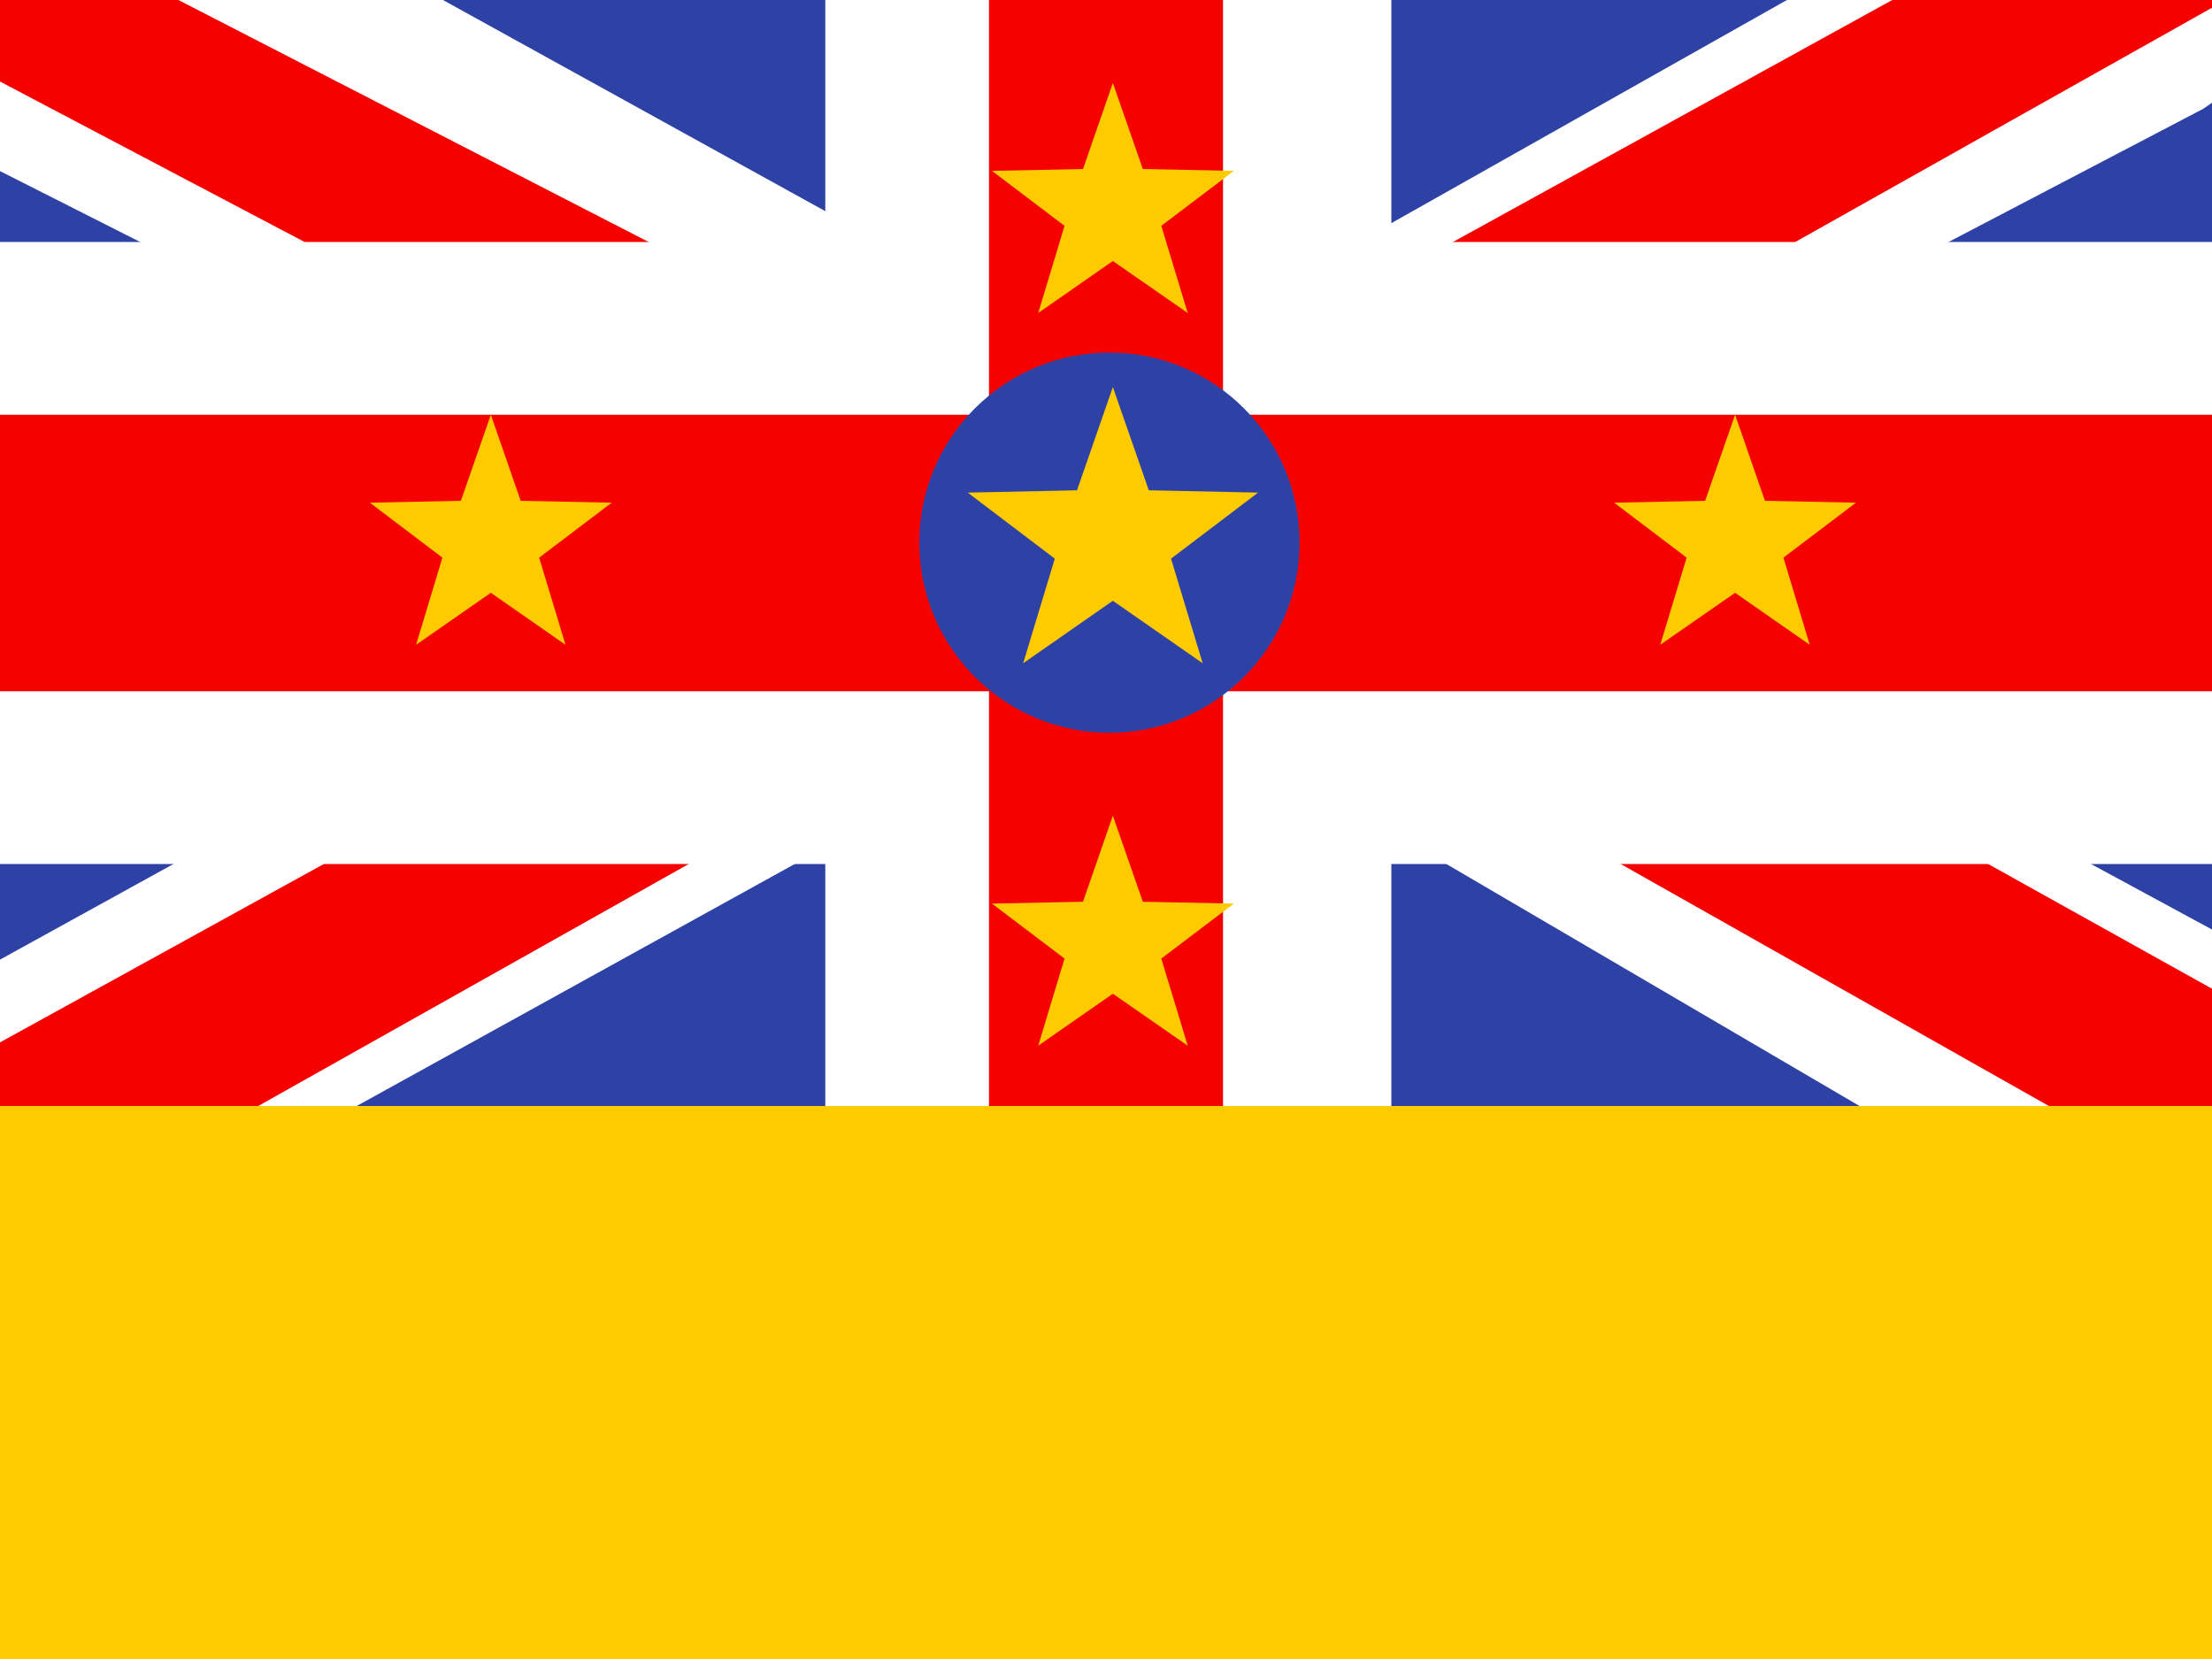
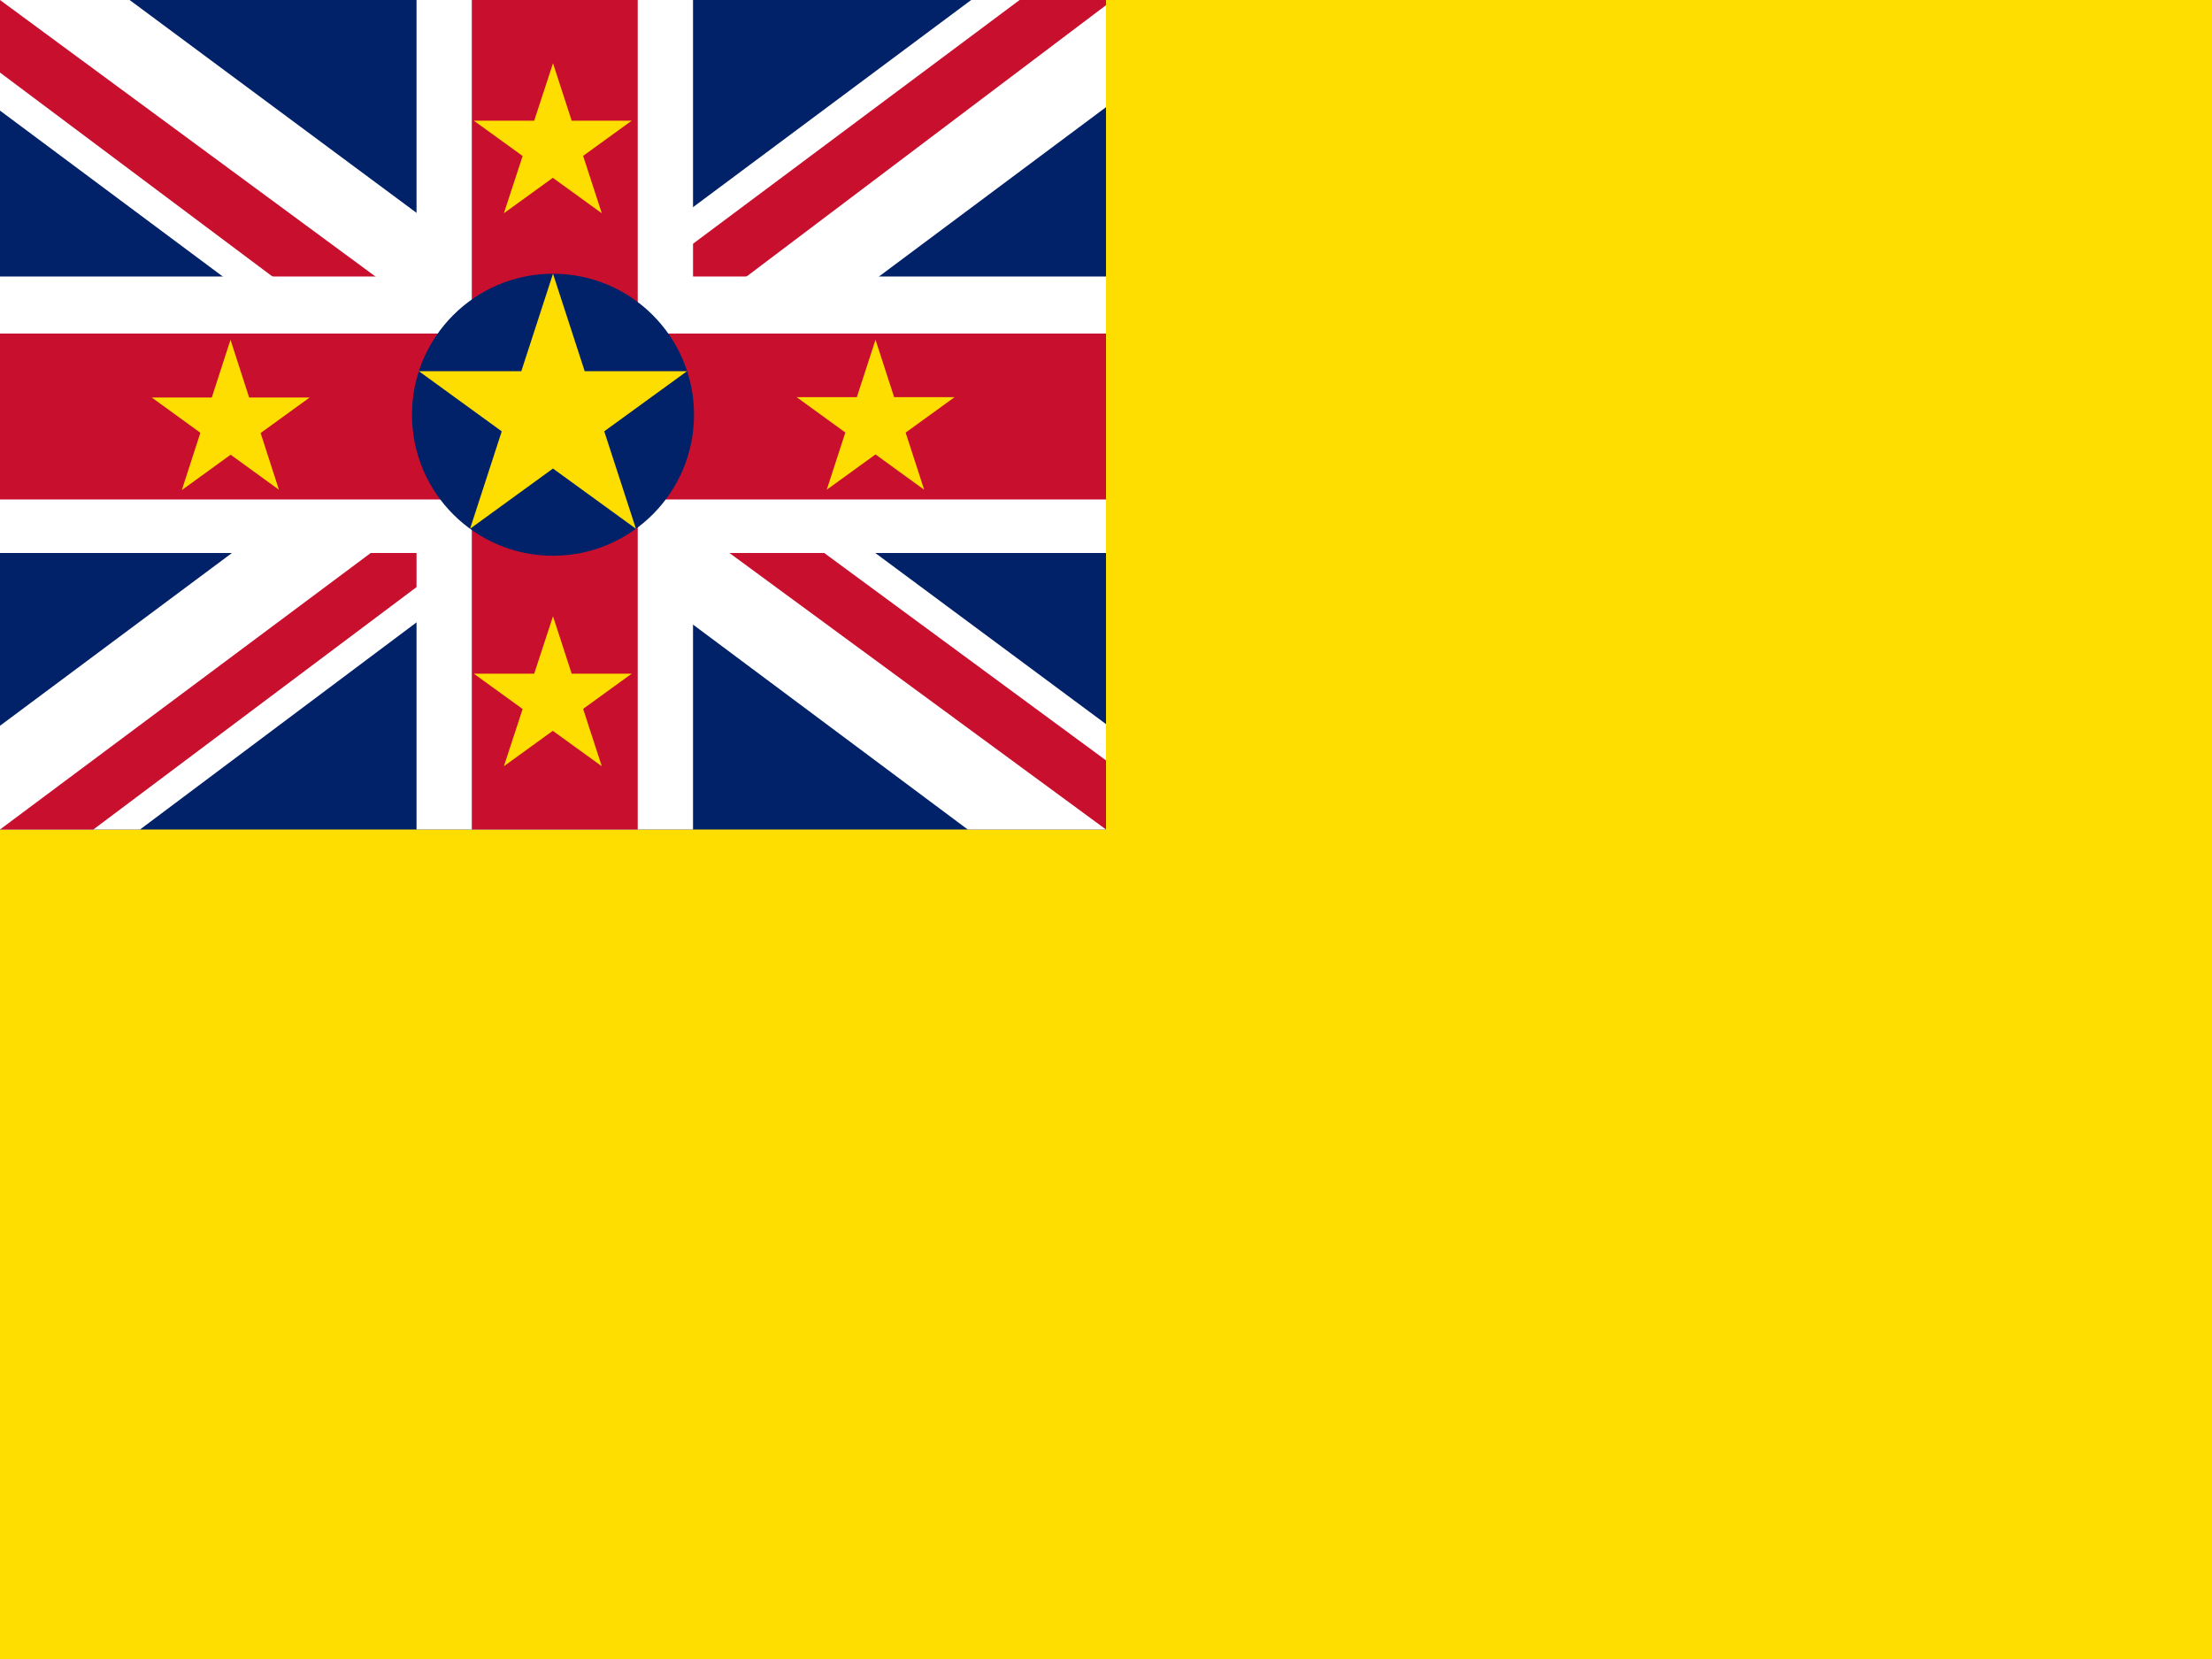
<svg xmlns="http://www.w3.org/2000/svg" width="20" height="15" viewBox="0 0 20 15" fill="none">
-   <mask id="mask0_1825_43805" style="mask-type:luminance" maskUnits="userSpaceOnUse" x="0" y="0" width="20" height="15">
-     <rect width="20" height="15" fill="white" />
-   </mask>
-   <g mask="url(#mask0_1825_43805)">
-     <path fill-rule="evenodd" clip-rule="evenodd" d="M0 0V15H20V0H0Z" fill="#2E42A5" />
-     <mask id="mask1_1825_43805" style="mask-type:luminance" maskUnits="userSpaceOnUse" x="0" y="0" width="20" height="15">
-       <path fill-rule="evenodd" clip-rule="evenodd" d="M0 0V15H20V0H0Z" fill="white" />
-     </mask>
-     <g mask="url(#mask1_1825_43805)">
-       <path fill-rule="evenodd" clip-rule="evenodd" d="M0 10V15H20V10H0Z" fill="#FECA00" />
-       <mask id="mask2_1825_43805" style="mask-type:luminance" maskUnits="userSpaceOnUse" x="0" y="0" width="20" height="10">
-         <rect width="20" height="10" fill="white" />
-       </mask>
-       <g mask="url(#mask2_1825_43805)">
-         <path d="M-1.414 9.456L2.55 10.373L11.001 5.704L11.895 5.181L19.922 0.983L21.824 -0.342L17.474 -0.743L10.461 3.213L5.392 5.704L-1.414 9.456Z" fill="white" />
-         <path d="M-1.066 10.012L1.068 10.712L21.03 -0.509H18.033L-1.066 10.012Z" fill="#F50100" />
-         <path d="M21.482 9.207L21.639 10.15L17.45 10.373L10.696 6.417L10.059 6.635L-2.55 0.257L2.656 -0.745L9.616 3.099L15.061 5.73L21.482 9.207Z" fill="white" />
-         <path d="M21.496 9.773L19.362 10.473L10.862 5.669L8.342 5.132L-2.037 -0.336H0.96L11.333 5.002L14.088 5.646L21.496 9.773Z" fill="#F50100" />
-         <path d="M8.243 -0.781V-1.562H7.462V-0.781H8.243ZM8.243 2.969V3.75H9.024V2.969H8.243ZM-0.781 2.969V2.188H-1.562V2.969H-0.781ZM-0.781 7.031H-1.562V7.812H-0.781V7.031ZM8.243 7.031H9.024V6.25H8.243V7.031ZM8.243 12.031H7.462V12.812H8.243V12.031ZM11.799 12.031V12.812H12.58V12.031H11.799ZM11.799 7.031V6.25H11.017V7.031H11.799ZM20.781 7.031V7.812H21.562V7.031H20.781ZM20.781 2.969H21.562V2.188H20.781V2.969ZM11.799 2.969H11.017V3.75H11.799V2.969ZM11.799 -0.781H12.58V-1.562H11.799V-0.781ZM10.236 2.969V3.75H11.017V2.969H10.236ZM10.236 0.781H11.017V0H10.236V0.781ZM9.806 0.781V0H9.024V0.781H9.806ZM9.806 2.969H9.024V3.75H9.806V2.969ZM10.236 4.531H11.017V3.75H10.236V4.531ZM9.806 4.531V3.75H9.024V4.531H9.806ZM10.236 5.469V6.25H11.017V5.469H10.236ZM9.806 5.469H9.024V6.25H9.806V5.469ZM8.243 4.531H9.024V3.75H8.243V4.531ZM0.781 4.531V3.75H0V4.531H0.781ZM0.781 5.469H0V6.25H0.781V5.469ZM8.243 5.469V6.25H9.024V5.469H8.243ZM9.806 7.031V6.25H9.024V7.031H9.806ZM9.806 10.469H9.024V11.25H9.806V10.469ZM10.236 10.469V11.25H11.017V10.469H10.236ZM10.236 7.031H11.017V6.25H10.236V7.031ZM11.799 4.531V3.75H11.017V4.531H11.799ZM11.799 5.469H11.017V6.25H11.799V5.469ZM19.219 4.531H20V3.75H19.219V4.531ZM19.219 5.469V6.25H20V5.469H19.219ZM8.243 0H9.024V-1.562H8.243V0ZM9.024 0V-0.781H7.462V0H9.024ZM9.024 2.969V0H7.462V2.969H9.024ZM0 3.75H8.243V2.188H0V3.75ZM-0.781 3.75H0V2.188H-0.781V3.75ZM0 3.75V2.969H-1.562V3.75H0ZM0 6.25V3.75H-1.562V6.25H0ZM0 7.031V6.25H-1.562V7.031H0ZM0 6.25H-0.781V7.812H0V6.25ZM8.243 6.25H0V7.812H8.243V6.25ZM9.024 11.25V7.031H7.462V11.25H9.024ZM9.024 12.031V11.25H7.462V12.031H9.024ZM9.024 11.25H8.243V12.812H9.024V11.25ZM11.017 11.25H9.024V12.812H11.017V11.25ZM11.799 11.25H11.017V12.812H11.799V11.25ZM11.017 11.25V12.031H12.58V11.25H11.017ZM11.017 7.031V11.25H12.58V7.031H11.017ZM20 6.25H11.799V7.812H20V6.25ZM20.781 6.25H20V7.812H20.781V6.25ZM20 6.25V7.031H21.562V6.25H20ZM20 3.75V6.25H21.562V3.75H20ZM20 2.969V3.75H21.562V2.969H20ZM20 3.75H20.781V2.188H20V3.75ZM11.799 3.75H20V2.188H11.799V3.75ZM11.017 0V2.969H12.58V0H11.017ZM11.017 -0.781V0H12.58V-0.781H11.017ZM11.017 0H11.799V-1.562H11.017V0ZM9.024 0H11.017V-1.562H9.024V0ZM11.017 2.969V0.781H9.455V2.969H11.017ZM10.236 0H9.806V1.562H10.236V0ZM9.024 0.781V2.969H10.587V0.781H9.024ZM9.806 3.75H10.236V2.188H9.806V3.75ZM10.236 3.75H9.806V5.312H10.236V3.75ZM11.017 5.469V4.531H9.455V5.469H11.017ZM9.806 6.25H10.236V4.688H9.806V6.25ZM9.024 4.531V5.469H10.587V4.531H9.024ZM8.243 3.75H0.781V5.312H8.243V3.75ZM0 4.531V5.469H1.562V4.531H0ZM0.781 6.25H8.243V4.688H0.781V6.25ZM9.024 5.469V4.531H7.462V5.469H9.024ZM9.024 7.031V10.469H10.587V7.031H9.024ZM9.806 11.25H10.236V9.688H9.806V11.25ZM11.017 10.469V7.031H9.455V10.469H11.017ZM10.236 6.25H9.806V7.812H10.236V6.25ZM11.017 4.531V5.469H12.58V4.531H11.017ZM19.219 3.75H11.799V5.312H19.219V3.75ZM20 5.469V4.531H18.438V5.469H20ZM11.799 6.25H19.219V4.688H11.799V6.25Z" fill="white" />
-         <path fill-rule="evenodd" clip-rule="evenodd" d="M11.058 -0.833H8.942V3.75H0V6.25H8.942V12.083H11.058V6.25H21.25V3.75H11.058V-0.833Z" fill="#F50100" />
-       </g>
-       <path fill-rule="evenodd" clip-rule="evenodd" d="M10.031 6.625C10.98 6.625 11.75 5.855 11.75 4.906C11.75 3.957 10.98 3.188 10.031 3.188C9.082 3.188 8.312 3.957 8.312 4.906C8.312 5.855 9.082 6.625 10.031 6.625Z" fill="#2E42A5" />
-       <path fill-rule="evenodd" clip-rule="evenodd" d="M10.062 5.432L9.251 5.997L9.537 5.051L8.75 4.454L9.738 4.433L10.062 3.5L10.387 4.433L11.375 4.454L10.588 5.051L10.874 5.997L10.062 5.432Z" fill="#FECA00" />
-       <path fill-rule="evenodd" clip-rule="evenodd" d="M4.438 5.36L3.762 5.83L4 5.042L3.344 4.545L4.167 4.528L4.438 3.75L4.708 4.528L5.531 4.545L4.875 5.042L5.113 5.83L4.438 5.36Z" fill="#FECA00" />
-       <path fill-rule="evenodd" clip-rule="evenodd" d="M15.688 5.36L15.011 5.83L15.25 5.042L14.594 4.545L15.417 4.528L15.688 3.75L15.958 4.528L16.781 4.545L16.125 5.042L16.363 5.83L15.688 5.36Z" fill="#FECA00" />
-       <path fill-rule="evenodd" clip-rule="evenodd" d="M10.062 2.36L9.387 2.83L9.625 2.042L8.969 1.545L9.792 1.528L10.062 0.75L10.333 1.528L11.156 1.545L10.5 2.042L10.739 2.83L10.062 2.36Z" fill="#FECA00" />
-       <path fill-rule="evenodd" clip-rule="evenodd" d="M10.062 8.985L9.387 9.455L9.625 8.667L8.969 8.17L9.792 8.153L10.062 7.375L10.333 8.153L11.156 8.17L10.5 8.667L10.739 9.455L10.062 8.985Z" fill="#FECA00" />
-     </g>
+   <g clip-path="url(#clip0_14_482)">
+     <path d="M0 0H20V15H0V0Z" fill="#FEDD00" />
+     <path d="M0 0H10V7.5H0V0Z" fill="#012169" />
+     <path d="M1.172 0L4.984 2.828L8.781 0H10V0.969L6.25 3.766L10 6.547V7.5H8.75L5 4.703L1.266 7.5H0V6.562L3.734 3.781L0 1V0H1.172Z" fill="white" />
+     <path d="M6.625 4.391L10 6.875V7.5L5.766 4.391H6.625ZM3.75 4.703L3.844 5.25L0.844 7.5H0L3.75 4.703ZM10 0V0.047L6.109 2.984L6.141 2.297L9.219 0H10ZM0 0L3.734 2.75H2.797L0 0.656V0Z" fill="#C8102E" />
+     <path d="M3.766 0V7.5H6.266V0H3.766ZM0 2.5V5H10V2.5H0Z" fill="white" />
+     <path d="M0 3.016V4.516H10V3.016H0ZM4.266 0V7.5H5.766V0H4.266Z" fill="#C8102E" />
+     <path d="M5 5.025C5.704 5.025 6.275 4.454 6.275 3.75C6.275 3.046 5.704 2.475 5 2.475C4.296 2.475 3.725 3.046 3.725 3.75C3.725 4.454 4.296 5.025 5 5.025Z" fill="#012169" />
+     <path d="M5 2.475L5.75 4.781L3.787 3.356H6.212L4.25 4.781M2.084 3.072L2.522 4.428L1.372 3.594H2.8L1.644 4.431M7.916 3.072L8.356 4.428L7.203 3.591H8.631L7.475 4.428M5 5.572L5.441 6.928L4.284 6.091H5.712L4.556 6.928M5 0.572L5.441 1.928L4.284 1.091H5.712L4.556 1.928" fill="#FEDD00" />
  </g>
+   <defs>
+     <clipPath id="clip0_14_482">
+       <rect width="20" height="15" fill="white" />
+     </clipPath>
+   </defs>
</svg>
